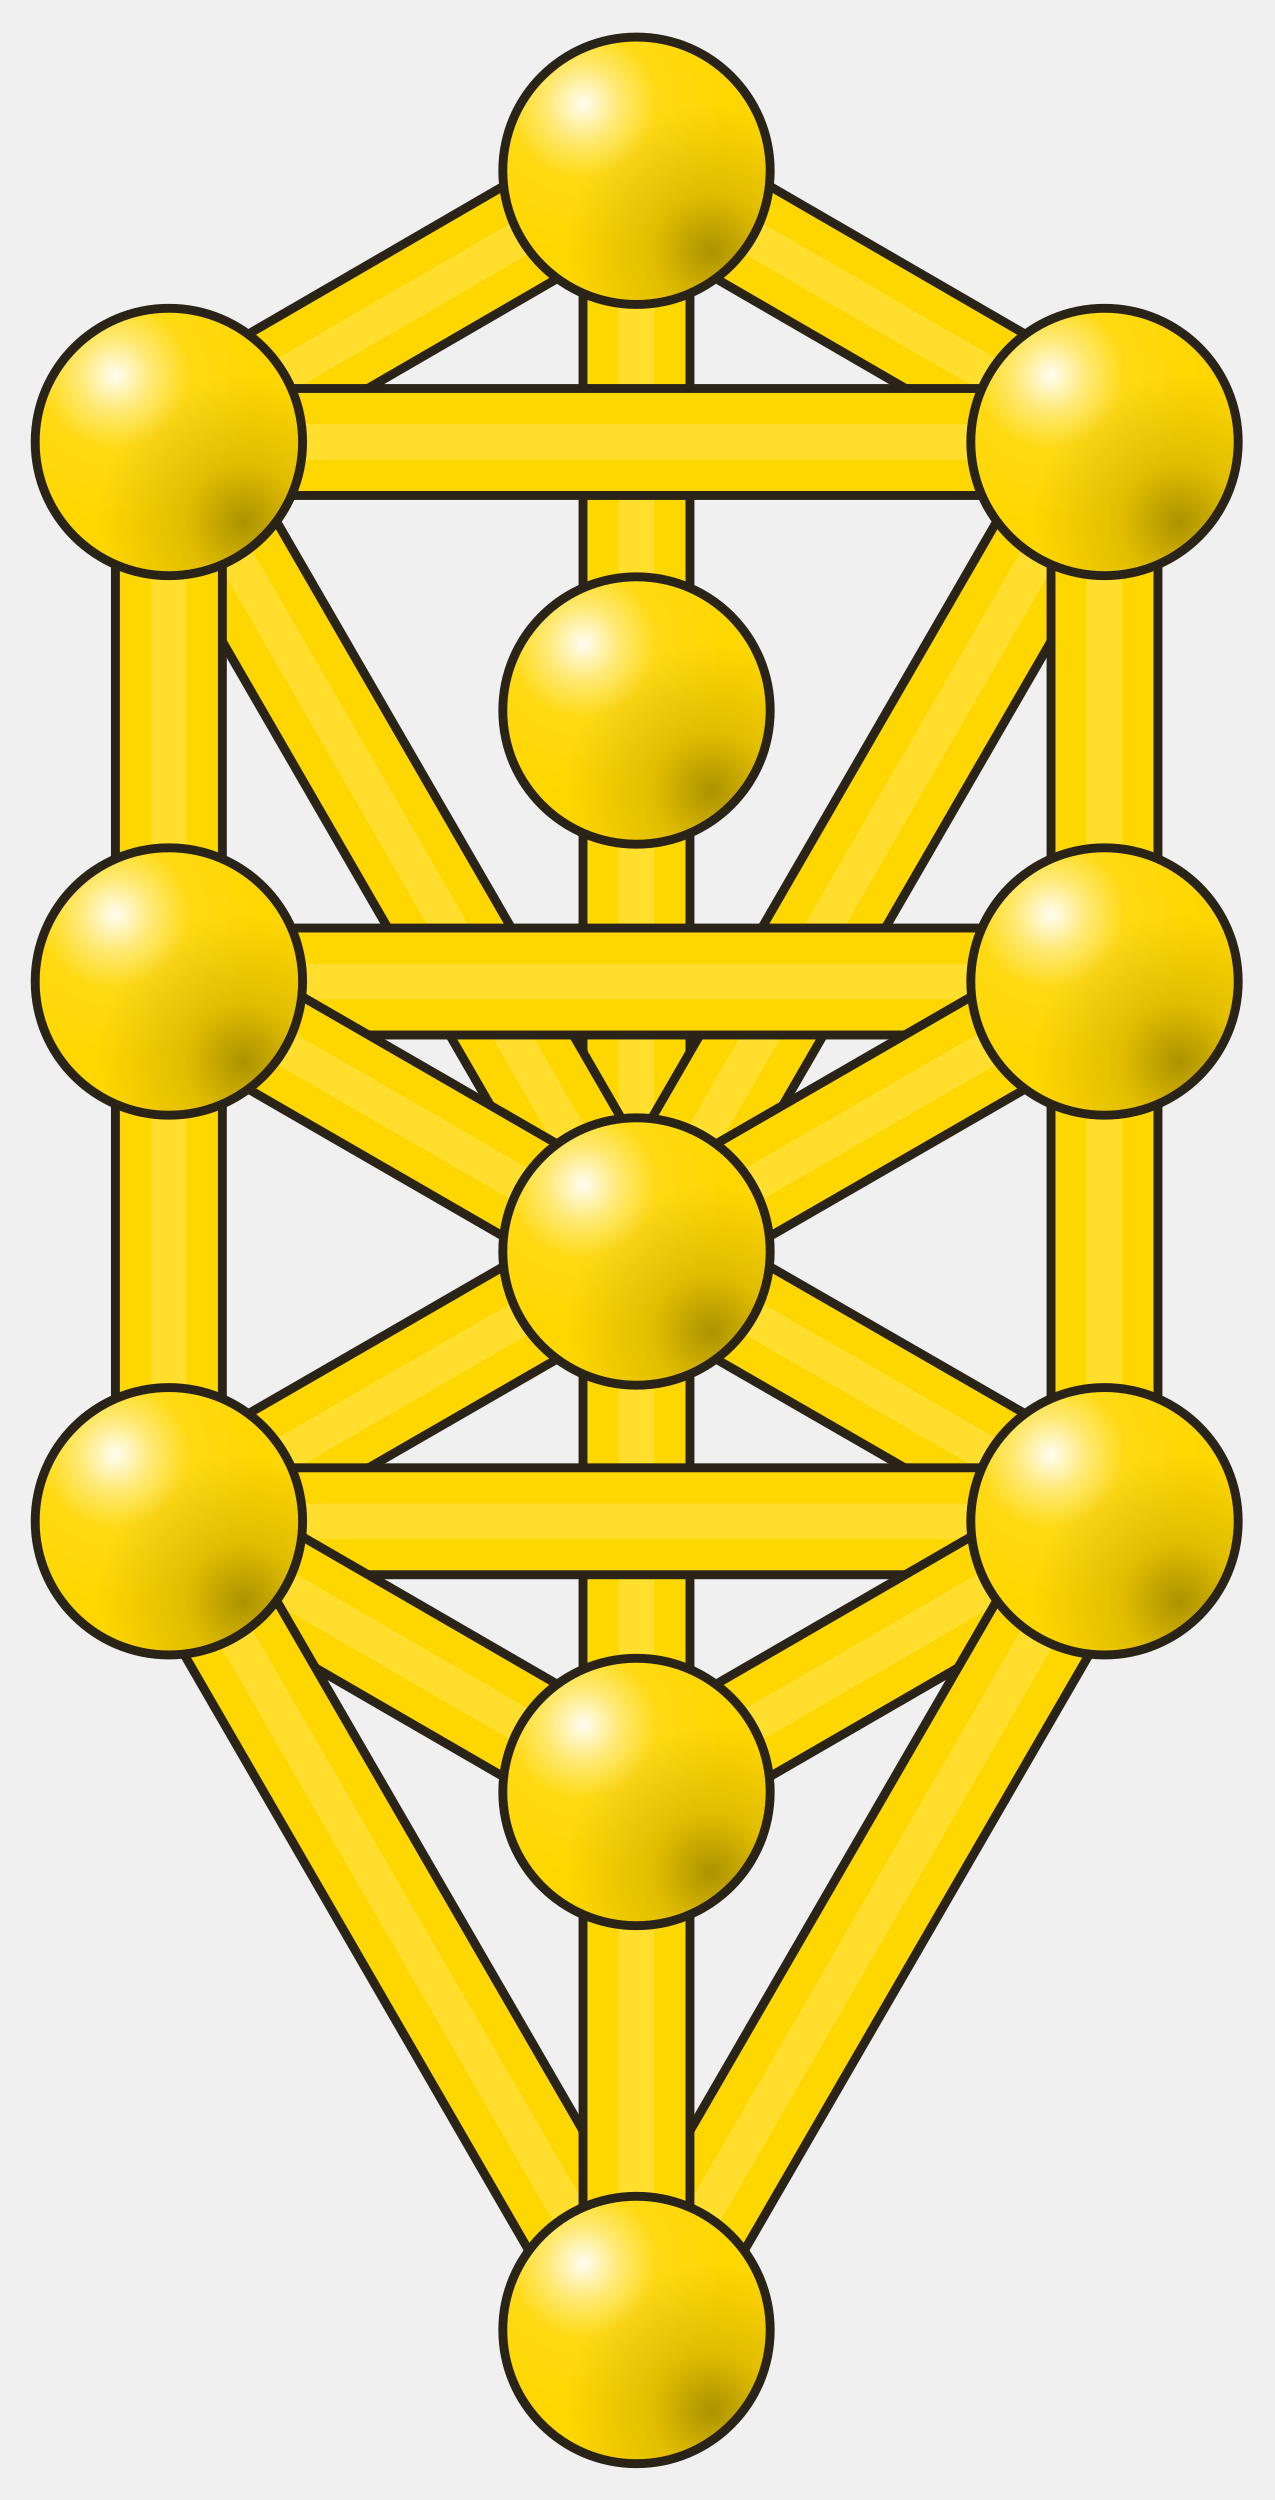
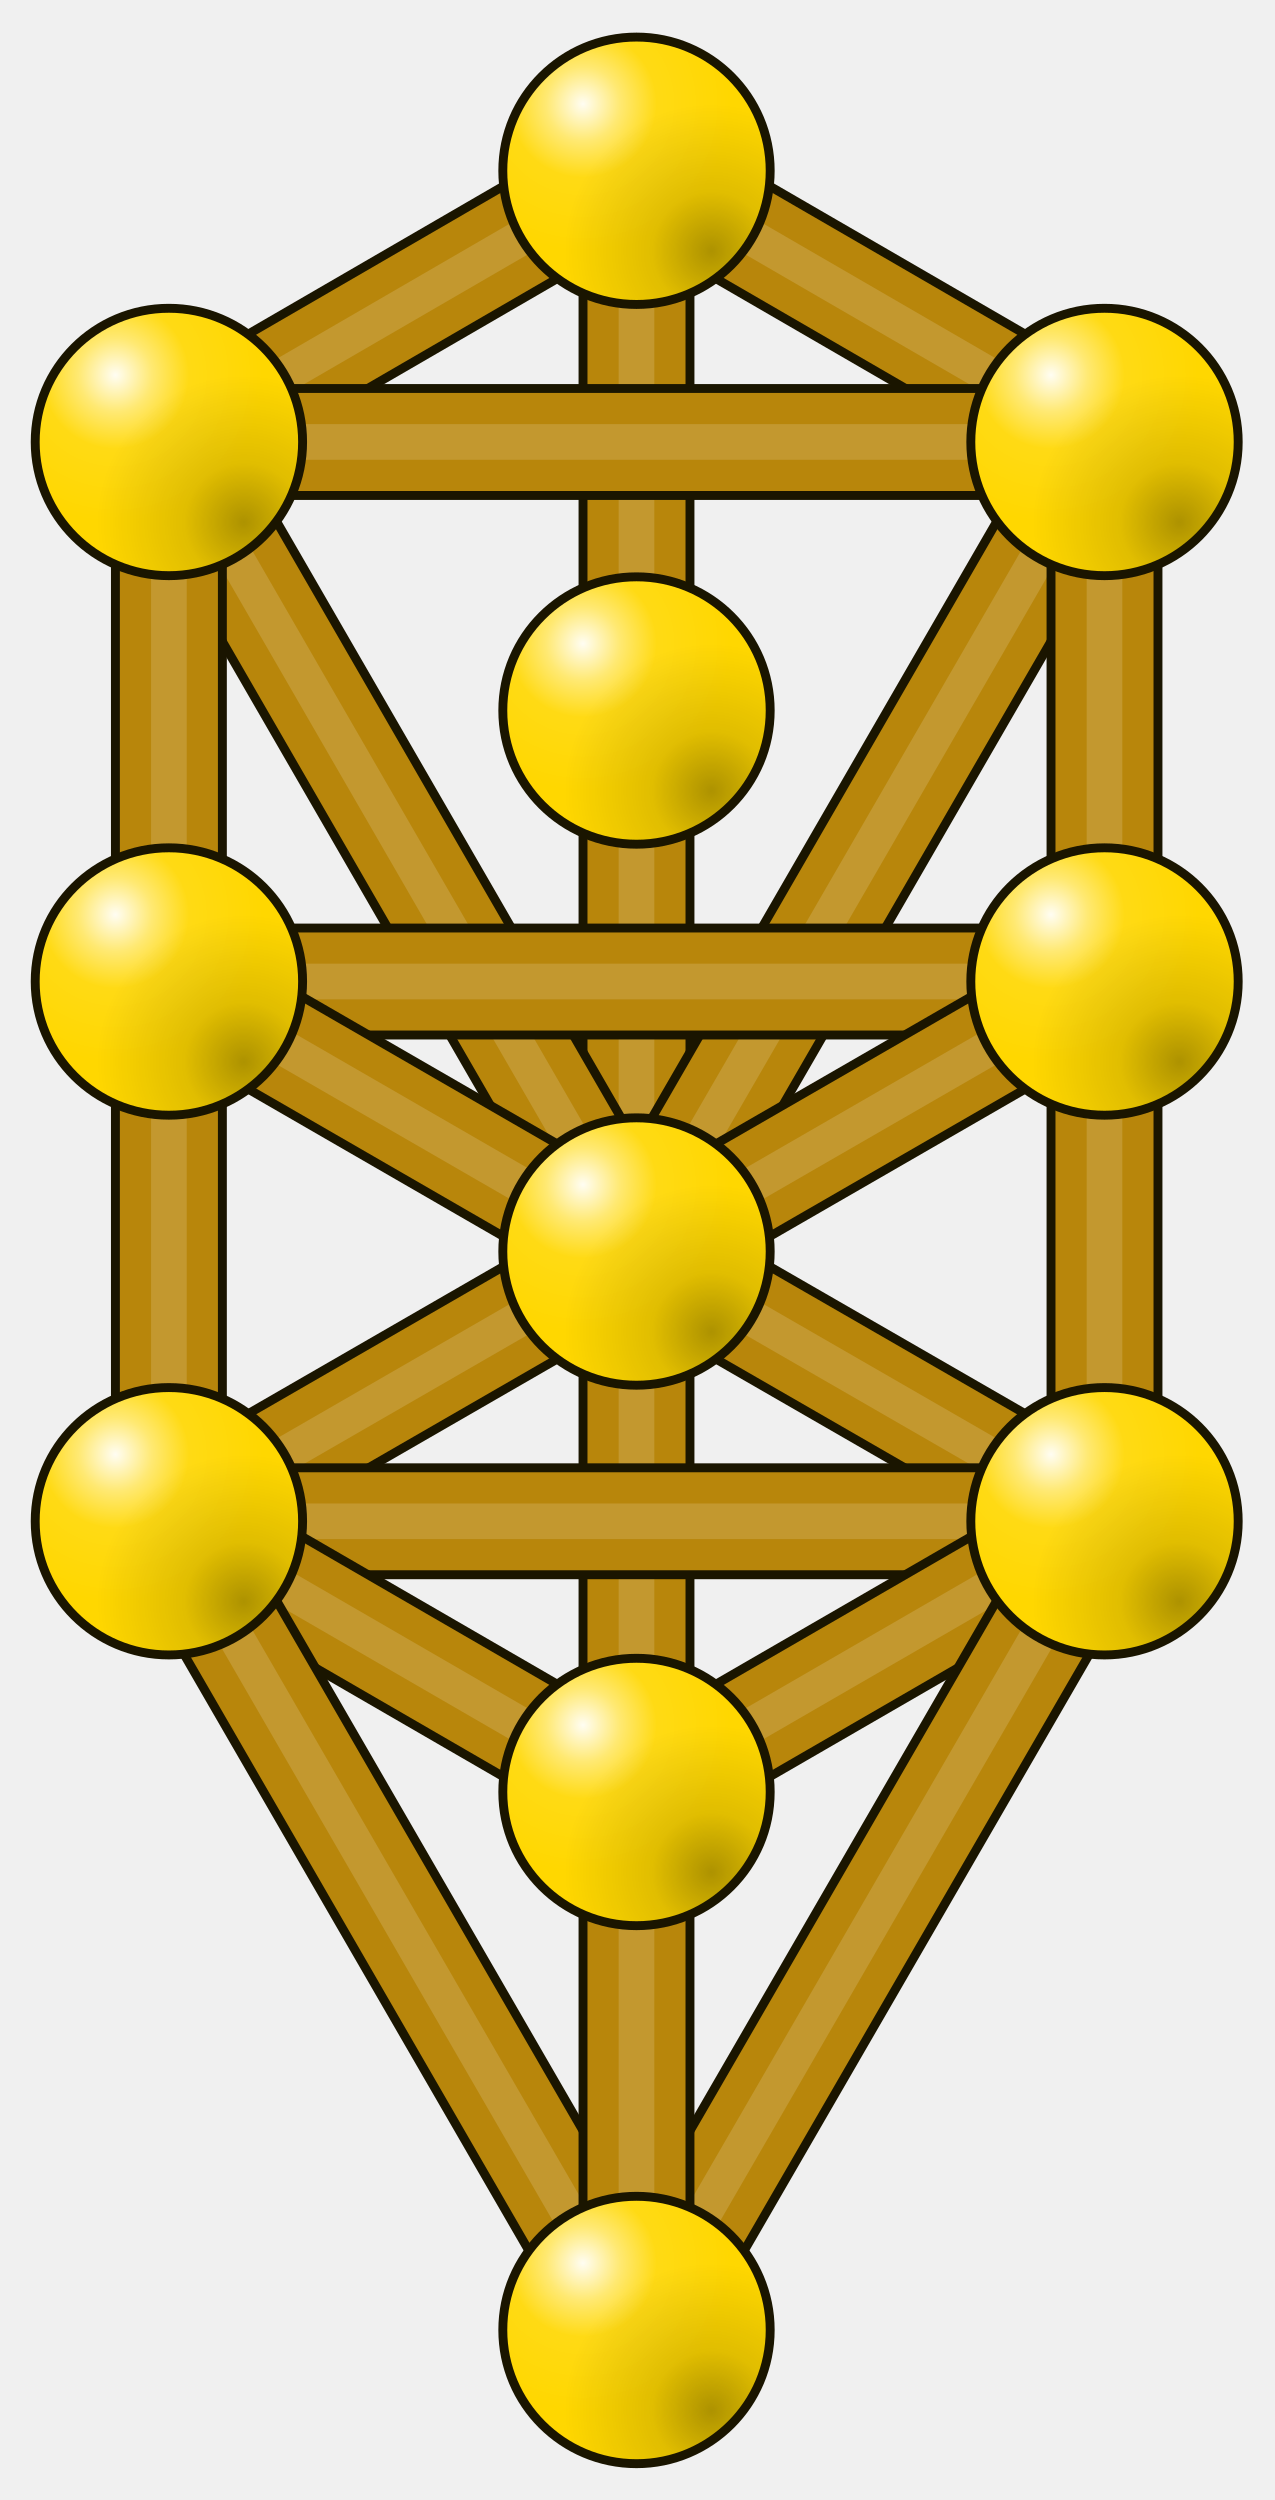
<svg xmlns="http://www.w3.org/2000/svg" viewBox="0 0 286 561" preserveAspectRatio="xMidYMid meet">
  <defs>
    <filter id="pathDarken">
      <feComponentTransfer>
        <feFuncR type="linear" slope="0.65" />
        <feFuncG type="linear" slope="0.65" />
        <feFuncB type="linear" slope="0.65" />
      </feComponentTransfer>
    </filter>
    <radialGradient id="spec-kether" cx="30%" cy="25%" r="55%" fx="30%" fy="25%">
      <stop offset="0%" stop-color="white" stop-opacity="0.95" />
      <stop offset="25%" stop-color="white" stop-opacity="0.45" />
      <stop offset="50%" stop-color="white" stop-opacity="0.08" />
      <stop offset="100%" stop-color="white" stop-opacity="0" />
    </radialGradient>
    <radialGradient id="shad-kether" cx="78%" cy="80%" r="55%" fx="78%" fy="80%">
      <stop offset="0%" stop-color="black" stop-opacity="0.32" />
      <stop offset="40%" stop-color="black" stop-opacity="0.12" />
      <stop offset="100%" stop-color="black" stop-opacity="0" />
    </radialGradient>
    <clipPath id="clip-kether">
      <circle cx="142.83" cy="38.32" r="30" />
    </clipPath>
    <radialGradient id="spec-chokhmah" cx="30%" cy="25%" r="55%" fx="30%" fy="25%">
      <stop offset="0%" stop-color="white" stop-opacity="0.95" />
      <stop offset="25%" stop-color="white" stop-opacity="0.45" />
      <stop offset="50%" stop-color="white" stop-opacity="0.08" />
      <stop offset="100%" stop-color="white" stop-opacity="0" />
    </radialGradient>
    <radialGradient id="shad-chokhmah" cx="78%" cy="80%" r="55%" fx="78%" fy="80%">
      <stop offset="0%" stop-color="black" stop-opacity="0.32" />
      <stop offset="40%" stop-color="black" stop-opacity="0.12" />
      <stop offset="100%" stop-color="black" stop-opacity="0" />
    </radialGradient>
    <clipPath id="clip-chokhmah">
      <circle cx="247.85" cy="99.18" r="30" />
    </clipPath>
    <radialGradient id="spec-binah" cx="30%" cy="25%" r="55%" fx="30%" fy="25%">
      <stop offset="0%" stop-color="white" stop-opacity="0.95" />
      <stop offset="25%" stop-color="white" stop-opacity="0.45" />
      <stop offset="50%" stop-color="white" stop-opacity="0.08" />
      <stop offset="100%" stop-color="white" stop-opacity="0" />
    </radialGradient>
    <radialGradient id="shad-binah" cx="78%" cy="80%" r="55%" fx="78%" fy="80%">
      <stop offset="0%" stop-color="black" stop-opacity="0.32" />
      <stop offset="40%" stop-color="black" stop-opacity="0.12" />
      <stop offset="100%" stop-color="black" stop-opacity="0" />
    </radialGradient>
    <clipPath id="clip-binah">
      <circle cx="37.9" cy="99.18" r="30" />
    </clipPath>
    <radialGradient id="spec-daath" cx="30%" cy="25%" r="55%" fx="30%" fy="25%">
      <stop offset="0%" stop-color="white" stop-opacity="0.95" />
      <stop offset="25%" stop-color="white" stop-opacity="0.45" />
      <stop offset="50%" stop-color="white" stop-opacity="0.08" />
      <stop offset="100%" stop-color="white" stop-opacity="0" />
    </radialGradient>
    <radialGradient id="shad-daath" cx="78%" cy="80%" r="55%" fx="78%" fy="80%">
      <stop offset="0%" stop-color="black" stop-opacity="0.32" />
      <stop offset="40%" stop-color="black" stop-opacity="0.12" />
      <stop offset="100%" stop-color="black" stop-opacity="0" />
    </radialGradient>
    <clipPath id="clip-daath">
      <circle cx="142.83" cy="159.44" r="30" />
    </clipPath>
    <radialGradient id="spec-chesed" cx="30%" cy="25%" r="55%" fx="30%" fy="25%">
      <stop offset="0%" stop-color="white" stop-opacity="0.95" />
      <stop offset="25%" stop-color="white" stop-opacity="0.45" />
      <stop offset="50%" stop-color="white" stop-opacity="0.08" />
      <stop offset="100%" stop-color="white" stop-opacity="0" />
    </radialGradient>
    <radialGradient id="shad-chesed" cx="78%" cy="80%" r="55%" fx="78%" fy="80%">
      <stop offset="0%" stop-color="black" stop-opacity="0.32" />
      <stop offset="40%" stop-color="black" stop-opacity="0.12" />
      <stop offset="100%" stop-color="black" stop-opacity="0" />
    </radialGradient>
    <clipPath id="clip-chesed">
      <circle cx="247.85" cy="220.25" r="30" />
    </clipPath>
    <radialGradient id="spec-geburah" cx="30%" cy="25%" r="55%" fx="30%" fy="25%">
      <stop offset="0%" stop-color="white" stop-opacity="0.95" />
      <stop offset="25%" stop-color="white" stop-opacity="0.45" />
      <stop offset="50%" stop-color="white" stop-opacity="0.08" />
      <stop offset="100%" stop-color="white" stop-opacity="0" />
    </radialGradient>
    <radialGradient id="shad-geburah" cx="78%" cy="80%" r="55%" fx="78%" fy="80%">
      <stop offset="0%" stop-color="black" stop-opacity="0.32" />
      <stop offset="40%" stop-color="black" stop-opacity="0.12" />
      <stop offset="100%" stop-color="black" stop-opacity="0" />
    </radialGradient>
    <clipPath id="clip-geburah">
      <circle cx="37.9" cy="220.25" r="30" />
    </clipPath>
    <radialGradient id="spec-tiphareth" cx="30%" cy="25%" r="55%" fx="30%" fy="25%">
      <stop offset="0%" stop-color="white" stop-opacity="0.95" />
      <stop offset="25%" stop-color="white" stop-opacity="0.45" />
      <stop offset="50%" stop-color="white" stop-opacity="0.08" />
      <stop offset="100%" stop-color="white" stop-opacity="0" />
    </radialGradient>
    <radialGradient id="shad-tiphareth" cx="78%" cy="80%" r="55%" fx="78%" fy="80%">
      <stop offset="0%" stop-color="black" stop-opacity="0.32" />
      <stop offset="40%" stop-color="black" stop-opacity="0.12" />
      <stop offset="100%" stop-color="black" stop-opacity="0" />
    </radialGradient>
    <clipPath id="clip-tiphareth">
      <circle cx="142.83" cy="280.84" r="30" />
    </clipPath>
    <radialGradient id="spec-netzach" cx="30%" cy="25%" r="55%" fx="30%" fy="25%">
      <stop offset="0%" stop-color="white" stop-opacity="0.95" />
      <stop offset="25%" stop-color="white" stop-opacity="0.45" />
      <stop offset="50%" stop-color="white" stop-opacity="0.08" />
      <stop offset="100%" stop-color="white" stop-opacity="0" />
    </radialGradient>
    <radialGradient id="shad-netzach" cx="78%" cy="80%" r="55%" fx="78%" fy="80%">
      <stop offset="0%" stop-color="black" stop-opacity="0.32" />
      <stop offset="40%" stop-color="black" stop-opacity="0.12" />
      <stop offset="100%" stop-color="black" stop-opacity="0" />
    </radialGradient>
    <clipPath id="clip-netzach">
      <circle cx="247.85" cy="341.37" r="30" />
    </clipPath>
    <radialGradient id="spec-hod" cx="30%" cy="25%" r="55%" fx="30%" fy="25%">
      <stop offset="0%" stop-color="white" stop-opacity="0.95" />
      <stop offset="25%" stop-color="white" stop-opacity="0.45" />
      <stop offset="50%" stop-color="white" stop-opacity="0.08" />
      <stop offset="100%" stop-color="white" stop-opacity="0" />
    </radialGradient>
    <radialGradient id="shad-hod" cx="78%" cy="80%" r="55%" fx="78%" fy="80%">
      <stop offset="0%" stop-color="black" stop-opacity="0.32" />
      <stop offset="40%" stop-color="black" stop-opacity="0.12" />
      <stop offset="100%" stop-color="black" stop-opacity="0" />
    </radialGradient>
    <clipPath id="clip-hod">
      <circle cx="37.9" cy="341.37" r="30" />
    </clipPath>
    <radialGradient id="spec-yesod" cx="30%" cy="25%" r="55%" fx="30%" fy="25%">
      <stop offset="0%" stop-color="white" stop-opacity="0.95" />
      <stop offset="25%" stop-color="white" stop-opacity="0.45" />
      <stop offset="50%" stop-color="white" stop-opacity="0.08" />
      <stop offset="100%" stop-color="white" stop-opacity="0" />
    </radialGradient>
    <radialGradient id="shad-yesod" cx="78%" cy="80%" r="55%" fx="78%" fy="80%">
      <stop offset="0%" stop-color="black" stop-opacity="0.32" />
      <stop offset="40%" stop-color="black" stop-opacity="0.12" />
      <stop offset="100%" stop-color="black" stop-opacity="0" />
    </radialGradient>
    <clipPath id="clip-yesod">
      <circle cx="142.83" cy="402.12" r="30" />
    </clipPath>
    <radialGradient id="spec-malkuth" cx="30%" cy="25%" r="55%" fx="30%" fy="25%">
      <stop offset="0%" stop-color="white" stop-opacity="0.95" />
      <stop offset="25%" stop-color="white" stop-opacity="0.45" />
      <stop offset="50%" stop-color="white" stop-opacity="0.08" />
      <stop offset="100%" stop-color="white" stop-opacity="0" />
    </radialGradient>
    <radialGradient id="shad-malkuth" cx="78%" cy="80%" r="55%" fx="78%" fy="80%">
      <stop offset="0%" stop-color="black" stop-opacity="0.32" />
      <stop offset="40%" stop-color="black" stop-opacity="0.12" />
      <stop offset="100%" stop-color="black" stop-opacity="0" />
    </radialGradient>
    <clipPath id="clip-malkuth">
      <circle cx="142.83" cy="522.85" r="30" />
    </clipPath>
    <radialGradient id="kether-glow" cx="50%" cy="50%" r="50%">
      <stop offset="0%" stop-color="white" stop-opacity="0.95" />
      <stop offset="45%" stop-color="white" stop-opacity="0.6" />
      <stop offset="80%" stop-color="white" stop-opacity="0.15" />
      <stop offset="100%" stop-color="white" stop-opacity="0" />
    </radialGradient>
    <linearGradient id="kether-facet" x1="0" y1="0" x2="0" y2="1">
      <stop offset="0%" stop-color="white" stop-opacity="0.9" />
      <stop offset="50%" stop-color="white" stop-opacity="0.5" />
      <stop offset="100%" stop-color="white" stop-opacity="0.1" />
    </linearGradient>
    <radialGradient id="kether-rim" cx="50%" cy="50%" r="75%">
      <stop offset="60%" stop-color="black" stop-opacity="0" />
      <stop offset="100%" stop-color="black" stop-opacity="0.18" />
    </radialGradient>
  </defs>
  <g id="paths">
-     <line x1="142.83" y1="38.32" x2="247.85" y2="99.18" stroke="#2a2418" stroke-width="26" stroke-linecap="round" />
-     <line x1="142.83" y1="38.32" x2="247.85" y2="99.18" stroke="#ffd700" stroke-width="22" stroke-linecap="round" />
-     <line x1="142.83" y1="38.32" x2="247.85" y2="99.18" stroke="white" stroke-opacity="0.18" stroke-width="8" stroke-linecap="round" />
-     <line x1="142.83" y1="38.32" x2="37.9" y2="99.18" stroke="#2a2418" stroke-width="26" stroke-linecap="round" />
-     <line x1="142.83" y1="38.32" x2="37.9" y2="99.18" stroke="#ffd700" stroke-width="22" stroke-linecap="round" />
-     <line x1="142.83" y1="38.32" x2="37.9" y2="99.18" stroke="white" stroke-opacity="0.18" stroke-width="8" stroke-linecap="round" />
-     <line x1="142.83" y1="38.32" x2="142.83" y2="280.84" stroke="#2a2418" stroke-width="26" stroke-linecap="round" />
-     <line x1="142.83" y1="38.32" x2="142.83" y2="280.84" stroke="#ffd700" stroke-width="22" stroke-linecap="round" />
-     <line x1="142.83" y1="38.32" x2="142.83" y2="280.84" stroke="white" stroke-opacity="0.18" stroke-width="8" stroke-linecap="round" />
-     <line x1="247.85" y1="99.18" x2="37.9" y2="99.18" stroke="#2a2418" stroke-width="26" stroke-linecap="round" />
-     <line x1="247.85" y1="99.18" x2="37.9" y2="99.18" stroke="#ffd700" stroke-width="22" stroke-linecap="round" />
-     <line x1="247.85" y1="99.18" x2="37.9" y2="99.18" stroke="white" stroke-opacity="0.18" stroke-width="8" stroke-linecap="round" />
-     <line x1="247.85" y1="99.18" x2="142.83" y2="280.84" stroke="#2a2418" stroke-width="26" stroke-linecap="round" />
-     <line x1="247.85" y1="99.18" x2="142.83" y2="280.84" stroke="#ffd700" stroke-width="22" stroke-linecap="round" />
-     <line x1="247.85" y1="99.18" x2="142.83" y2="280.84" stroke="white" stroke-opacity="0.18" stroke-width="8" stroke-linecap="round" />
-     <line x1="247.85" y1="99.18" x2="247.85" y2="220.25" stroke="#2a2418" stroke-width="26" stroke-linecap="round" />
-     <line x1="247.85" y1="99.18" x2="247.85" y2="220.25" stroke="#ffd700" stroke-width="22" stroke-linecap="round" />
-     <line x1="247.85" y1="99.18" x2="247.85" y2="220.25" stroke="white" stroke-opacity="0.18" stroke-width="8" stroke-linecap="round" />
-     <line x1="37.9" y1="99.18" x2="142.83" y2="280.84" stroke="#2a2418" stroke-width="26" stroke-linecap="round" />
-     <line x1="37.9" y1="99.18" x2="142.83" y2="280.84" stroke="#ffd700" stroke-width="22" stroke-linecap="round" />
-     <line x1="37.9" y1="99.18" x2="142.83" y2="280.84" stroke="white" stroke-opacity="0.18" stroke-width="8" stroke-linecap="round" />
-     <line x1="37.9" y1="99.18" x2="37.9" y2="220.25" stroke="#2a2418" stroke-width="26" stroke-linecap="round" />
-     <line x1="37.9" y1="99.18" x2="37.9" y2="220.25" stroke="#ffd700" stroke-width="22" stroke-linecap="round" />
-     <line x1="37.9" y1="99.18" x2="37.9" y2="220.25" stroke="white" stroke-opacity="0.18" stroke-width="8" stroke-linecap="round" />
-     <line x1="247.85" y1="220.25" x2="37.9" y2="220.25" stroke="#2a2418" stroke-width="26" stroke-linecap="round" />
-     <line x1="247.85" y1="220.25" x2="37.9" y2="220.25" stroke="#ffd700" stroke-width="22" stroke-linecap="round" />
-     <line x1="247.85" y1="220.25" x2="37.9" y2="220.25" stroke="white" stroke-opacity="0.18" stroke-width="8" stroke-linecap="round" />
-     <line x1="247.85" y1="220.25" x2="142.83" y2="280.84" stroke="#2a2418" stroke-width="26" stroke-linecap="round" />
-     <line x1="247.85" y1="220.25" x2="142.83" y2="280.84" stroke="#ffd700" stroke-width="22" stroke-linecap="round" />
-     <line x1="247.85" y1="220.25" x2="142.83" y2="280.84" stroke="white" stroke-opacity="0.18" stroke-width="8" stroke-linecap="round" />
-     <line x1="247.85" y1="220.25" x2="247.85" y2="341.37" stroke="#2a2418" stroke-width="26" stroke-linecap="round" />
-     <line x1="247.85" y1="220.25" x2="247.85" y2="341.37" stroke="#ffd700" stroke-width="22" stroke-linecap="round" />
-     <line x1="247.85" y1="220.25" x2="247.85" y2="341.37" stroke="white" stroke-opacity="0.18" stroke-width="8" stroke-linecap="round" />
-     <line x1="37.9" y1="220.25" x2="142.83" y2="280.84" stroke="#2a2418" stroke-width="26" stroke-linecap="round" />
-     <line x1="37.9" y1="220.25" x2="142.83" y2="280.84" stroke="#ffd700" stroke-width="22" stroke-linecap="round" />
-     <line x1="37.9" y1="220.25" x2="142.83" y2="280.84" stroke="white" stroke-opacity="0.18" stroke-width="8" stroke-linecap="round" />
-     <line x1="37.9" y1="220.25" x2="37.9" y2="341.37" stroke="#2a2418" stroke-width="26" stroke-linecap="round" />
-     <line x1="37.9" y1="220.25" x2="37.9" y2="341.37" stroke="#ffd700" stroke-width="22" stroke-linecap="round" />
-     <line x1="37.9" y1="220.25" x2="37.9" y2="341.37" stroke="white" stroke-opacity="0.18" stroke-width="8" stroke-linecap="round" />
-     <line x1="142.83" y1="280.84" x2="247.85" y2="341.37" stroke="#2a2418" stroke-width="26" stroke-linecap="round" />
-     <line x1="142.83" y1="280.84" x2="247.85" y2="341.37" stroke="#ffd700" stroke-width="22" stroke-linecap="round" />
-     <line x1="142.83" y1="280.84" x2="247.85" y2="341.37" stroke="white" stroke-opacity="0.18" stroke-width="8" stroke-linecap="round" />
-     <line x1="142.83" y1="280.84" x2="142.83" y2="402.12" stroke="#2a2418" stroke-width="26" stroke-linecap="round" />
-     <line x1="142.83" y1="280.84" x2="142.83" y2="402.12" stroke="#ffd700" stroke-width="22" stroke-linecap="round" />
-     <line x1="142.83" y1="280.84" x2="142.83" y2="402.12" stroke="white" stroke-opacity="0.18" stroke-width="8" stroke-linecap="round" />
-     <line x1="142.83" y1="280.84" x2="37.9" y2="341.37" stroke="#2a2418" stroke-width="26" stroke-linecap="round" />
-     <line x1="142.83" y1="280.84" x2="37.9" y2="341.37" stroke="#ffd700" stroke-width="22" stroke-linecap="round" />
-     <line x1="142.83" y1="280.84" x2="37.9" y2="341.37" stroke="white" stroke-opacity="0.18" stroke-width="8" stroke-linecap="round" />
-     <line x1="247.85" y1="341.37" x2="37.9" y2="341.37" stroke="#2a2418" stroke-width="26" stroke-linecap="round" />
-     <line x1="247.85" y1="341.37" x2="37.9" y2="341.37" stroke="#ffd700" stroke-width="22" stroke-linecap="round" />
-     <line x1="247.85" y1="341.37" x2="37.9" y2="341.37" stroke="white" stroke-opacity="0.18" stroke-width="8" stroke-linecap="round" />
-     <line x1="247.85" y1="341.37" x2="142.83" y2="402.12" stroke="#2a2418" stroke-width="26" stroke-linecap="round" />
-     <line x1="247.85" y1="341.37" x2="142.83" y2="402.12" stroke="#ffd700" stroke-width="22" stroke-linecap="round" />
-     <line x1="247.85" y1="341.37" x2="142.83" y2="402.12" stroke="white" stroke-opacity="0.18" stroke-width="8" stroke-linecap="round" />
-     <line x1="247.85" y1="341.37" x2="142.83" y2="522.85" stroke="#2a2418" stroke-width="26" stroke-linecap="round" />
-     <line x1="247.85" y1="341.37" x2="142.83" y2="522.85" stroke="#ffd700" stroke-width="22" stroke-linecap="round" />
-     <line x1="247.85" y1="341.37" x2="142.83" y2="522.85" stroke="white" stroke-opacity="0.18" stroke-width="8" stroke-linecap="round" />
-     <line x1="37.9" y1="341.37" x2="142.83" y2="402.12" stroke="#2a2418" stroke-width="26" stroke-linecap="round" />
-     <line x1="37.9" y1="341.37" x2="142.83" y2="402.12" stroke="#ffd700" stroke-width="22" stroke-linecap="round" />
-     <line x1="37.9" y1="341.37" x2="142.83" y2="402.12" stroke="white" stroke-opacity="0.18" stroke-width="8" stroke-linecap="round" />
-     <line x1="37.9" y1="341.37" x2="142.83" y2="522.85" stroke="#2a2418" stroke-width="26" stroke-linecap="round" />
-     <line x1="37.9" y1="341.37" x2="142.83" y2="522.85" stroke="#ffd700" stroke-width="22" stroke-linecap="round" />
-     <line x1="37.9" y1="341.37" x2="142.83" y2="522.85" stroke="white" stroke-opacity="0.18" stroke-width="8" stroke-linecap="round" />
-     <line x1="142.83" y1="402.12" x2="142.83" y2="522.85" stroke="#2a2418" stroke-width="26" stroke-linecap="round" />
-     <line x1="142.83" y1="402.12" x2="142.83" y2="522.85" stroke="#ffd700" stroke-width="22" stroke-linecap="round" />
-     <line x1="142.83" y1="402.12" x2="142.83" y2="522.85" stroke="white" stroke-opacity="0.18" stroke-width="8" stroke-linecap="round" />
+     <line x1="142.83" y1="38.32" x2="247.85" y2="99.18" stroke="#1a1500" stroke-width="26" stroke-linecap="round" />
+     <line x1="142.83" y1="38.32" x2="247.85" y2="99.18" stroke="#b8860b" stroke-width="22" stroke-linecap="round" />
+     <line x1="142.83" y1="38.32" x2="247.85" y2="99.18" stroke="white" stroke-opacity="0.15" stroke-width="8" stroke-linecap="round" />
+     <line x1="142.83" y1="38.32" x2="37.9" y2="99.18" stroke="#1a1500" stroke-width="26" stroke-linecap="round" />
+     <line x1="142.83" y1="38.32" x2="37.9" y2="99.18" stroke="#b8860b" stroke-width="22" stroke-linecap="round" />
+     <line x1="142.83" y1="38.32" x2="37.9" y2="99.18" stroke="white" stroke-opacity="0.15" stroke-width="8" stroke-linecap="round" />
+     <line x1="142.83" y1="38.32" x2="142.83" y2="280.84" stroke="#1a1500" stroke-width="26" stroke-linecap="round" />
+     <line x1="142.83" y1="38.32" x2="142.83" y2="280.84" stroke="#b8860b" stroke-width="22" stroke-linecap="round" />
+     <line x1="142.83" y1="38.32" x2="142.83" y2="280.84" stroke="white" stroke-opacity="0.15" stroke-width="8" stroke-linecap="round" />
+     <line x1="247.85" y1="99.18" x2="37.9" y2="99.18" stroke="#1a1500" stroke-width="26" stroke-linecap="round" />
+     <line x1="247.85" y1="99.18" x2="37.9" y2="99.18" stroke="#b8860b" stroke-width="22" stroke-linecap="round" />
+     <line x1="247.85" y1="99.18" x2="37.9" y2="99.18" stroke="white" stroke-opacity="0.15" stroke-width="8" stroke-linecap="round" />
+     <line x1="247.85" y1="99.18" x2="142.83" y2="280.84" stroke="#1a1500" stroke-width="26" stroke-linecap="round" />
+     <line x1="247.85" y1="99.18" x2="142.83" y2="280.84" stroke="#b8860b" stroke-width="22" stroke-linecap="round" />
+     <line x1="247.85" y1="99.18" x2="142.83" y2="280.84" stroke="white" stroke-opacity="0.15" stroke-width="8" stroke-linecap="round" />
+     <line x1="247.85" y1="99.18" x2="247.85" y2="220.25" stroke="#1a1500" stroke-width="26" stroke-linecap="round" />
+     <line x1="247.85" y1="99.18" x2="247.85" y2="220.25" stroke="#b8860b" stroke-width="22" stroke-linecap="round" />
+     <line x1="247.85" y1="99.18" x2="247.85" y2="220.25" stroke="white" stroke-opacity="0.15" stroke-width="8" stroke-linecap="round" />
+     <line x1="37.9" y1="99.18" x2="142.83" y2="280.84" stroke="#1a1500" stroke-width="26" stroke-linecap="round" />
+     <line x1="37.9" y1="99.18" x2="142.83" y2="280.84" stroke="#b8860b" stroke-width="22" stroke-linecap="round" />
+     <line x1="37.9" y1="99.18" x2="142.83" y2="280.84" stroke="white" stroke-opacity="0.15" stroke-width="8" stroke-linecap="round" />
+     <line x1="37.9" y1="99.18" x2="37.9" y2="220.25" stroke="#1a1500" stroke-width="26" stroke-linecap="round" />
+     <line x1="37.9" y1="99.18" x2="37.9" y2="220.25" stroke="#b8860b" stroke-width="22" stroke-linecap="round" />
+     <line x1="37.9" y1="99.18" x2="37.9" y2="220.25" stroke="white" stroke-opacity="0.15" stroke-width="8" stroke-linecap="round" />
+     <line x1="247.85" y1="220.25" x2="37.9" y2="220.25" stroke="#1a1500" stroke-width="26" stroke-linecap="round" />
+     <line x1="247.85" y1="220.25" x2="37.9" y2="220.25" stroke="#b8860b" stroke-width="22" stroke-linecap="round" />
+     <line x1="247.85" y1="220.25" x2="37.9" y2="220.25" stroke="white" stroke-opacity="0.15" stroke-width="8" stroke-linecap="round" />
+     <line x1="247.85" y1="220.25" x2="142.83" y2="280.84" stroke="#1a1500" stroke-width="26" stroke-linecap="round" />
+     <line x1="247.85" y1="220.25" x2="142.83" y2="280.84" stroke="#b8860b" stroke-width="22" stroke-linecap="round" />
+     <line x1="247.85" y1="220.25" x2="142.83" y2="280.84" stroke="white" stroke-opacity="0.15" stroke-width="8" stroke-linecap="round" />
+     <line x1="247.85" y1="220.25" x2="247.85" y2="341.37" stroke="#1a1500" stroke-width="26" stroke-linecap="round" />
+     <line x1="247.85" y1="220.25" x2="247.85" y2="341.37" stroke="#b8860b" stroke-width="22" stroke-linecap="round" />
+     <line x1="247.85" y1="220.25" x2="247.85" y2="341.37" stroke="white" stroke-opacity="0.15" stroke-width="8" stroke-linecap="round" />
+     <line x1="37.9" y1="220.25" x2="142.83" y2="280.84" stroke="#1a1500" stroke-width="26" stroke-linecap="round" />
+     <line x1="37.9" y1="220.25" x2="142.83" y2="280.84" stroke="#b8860b" stroke-width="22" stroke-linecap="round" />
+     <line x1="37.9" y1="220.25" x2="142.83" y2="280.84" stroke="white" stroke-opacity="0.15" stroke-width="8" stroke-linecap="round" />
+     <line x1="37.9" y1="220.25" x2="37.9" y2="341.37" stroke="#1a1500" stroke-width="26" stroke-linecap="round" />
+     <line x1="37.9" y1="220.25" x2="37.9" y2="341.37" stroke="#b8860b" stroke-width="22" stroke-linecap="round" />
+     <line x1="37.9" y1="220.25" x2="37.9" y2="341.37" stroke="white" stroke-opacity="0.15" stroke-width="8" stroke-linecap="round" />
+     <line x1="142.83" y1="280.84" x2="247.85" y2="341.37" stroke="#1a1500" stroke-width="26" stroke-linecap="round" />
+     <line x1="142.83" y1="280.84" x2="247.85" y2="341.37" stroke="#b8860b" stroke-width="22" stroke-linecap="round" />
+     <line x1="142.83" y1="280.84" x2="247.85" y2="341.37" stroke="white" stroke-opacity="0.15" stroke-width="8" stroke-linecap="round" />
+     <line x1="142.83" y1="280.84" x2="142.83" y2="402.12" stroke="#1a1500" stroke-width="26" stroke-linecap="round" />
+     <line x1="142.83" y1="280.84" x2="142.83" y2="402.12" stroke="#b8860b" stroke-width="22" stroke-linecap="round" />
+     <line x1="142.83" y1="280.84" x2="142.83" y2="402.12" stroke="white" stroke-opacity="0.15" stroke-width="8" stroke-linecap="round" />
+     <line x1="142.83" y1="280.84" x2="37.9" y2="341.37" stroke="#1a1500" stroke-width="26" stroke-linecap="round" />
+     <line x1="142.83" y1="280.84" x2="37.9" y2="341.37" stroke="#b8860b" stroke-width="22" stroke-linecap="round" />
+     <line x1="142.83" y1="280.84" x2="37.9" y2="341.37" stroke="white" stroke-opacity="0.15" stroke-width="8" stroke-linecap="round" />
+     <line x1="247.85" y1="341.37" x2="37.9" y2="341.37" stroke="#1a1500" stroke-width="26" stroke-linecap="round" />
+     <line x1="247.85" y1="341.37" x2="37.9" y2="341.37" stroke="#b8860b" stroke-width="22" stroke-linecap="round" />
+     <line x1="247.85" y1="341.37" x2="37.9" y2="341.37" stroke="white" stroke-opacity="0.15" stroke-width="8" stroke-linecap="round" />
+     <line x1="247.85" y1="341.37" x2="142.83" y2="402.12" stroke="#1a1500" stroke-width="26" stroke-linecap="round" />
+     <line x1="247.85" y1="341.37" x2="142.83" y2="402.12" stroke="#b8860b" stroke-width="22" stroke-linecap="round" />
+     <line x1="247.85" y1="341.37" x2="142.83" y2="402.12" stroke="white" stroke-opacity="0.15" stroke-width="8" stroke-linecap="round" />
+     <line x1="247.85" y1="341.37" x2="142.83" y2="522.85" stroke="#1a1500" stroke-width="26" stroke-linecap="round" />
+     <line x1="247.85" y1="341.37" x2="142.83" y2="522.85" stroke="#b8860b" stroke-width="22" stroke-linecap="round" />
+     <line x1="247.85" y1="341.37" x2="142.83" y2="522.85" stroke="white" stroke-opacity="0.15" stroke-width="8" stroke-linecap="round" />
+     <line x1="37.9" y1="341.37" x2="142.83" y2="402.12" stroke="#1a1500" stroke-width="26" stroke-linecap="round" />
+     <line x1="37.9" y1="341.37" x2="142.83" y2="402.12" stroke="#b8860b" stroke-width="22" stroke-linecap="round" />
+     <line x1="37.9" y1="341.37" x2="142.83" y2="402.12" stroke="white" stroke-opacity="0.15" stroke-width="8" stroke-linecap="round" />
+     <line x1="37.9" y1="341.37" x2="142.83" y2="522.85" stroke="#1a1500" stroke-width="26" stroke-linecap="round" />
+     <line x1="37.9" y1="341.37" x2="142.83" y2="522.85" stroke="#b8860b" stroke-width="22" stroke-linecap="round" />
+     <line x1="37.9" y1="341.37" x2="142.83" y2="522.85" stroke="white" stroke-opacity="0.15" stroke-width="8" stroke-linecap="round" />
+     <line x1="142.83" y1="402.12" x2="142.83" y2="522.85" stroke="#1a1500" stroke-width="26" stroke-linecap="round" />
+     <line x1="142.83" y1="402.12" x2="142.83" y2="522.85" stroke="#b8860b" stroke-width="22" stroke-linecap="round" />
+     <line x1="142.83" y1="402.12" x2="142.83" y2="522.85" stroke="white" stroke-opacity="0.15" stroke-width="8" stroke-linecap="round" />
  </g>
  <g id="spheres">
    <g id="sphere-kether" clip-path="url(#clip-kether)">
      <circle cx="142.83" cy="38.32" r="30" fill="#ffd700" />
      <circle cx="142.83" cy="38.32" r="30" fill="url(#spec-kether)" />
      <circle cx="142.83" cy="38.32" r="30" fill="url(#shad-kether)" />
    </g>
-     <circle cx="142.83" cy="38.32" r="30" fill="none" stroke="#2a2418" stroke-width="2" />
+     <circle cx="142.83" cy="38.32" r="30" fill="none" stroke="#1a1500" stroke-width="2" />
    <g id="sphere-chokhmah" clip-path="url(#clip-chokhmah)">
      <circle cx="247.85" cy="99.18" r="30" fill="#ffd700" />
      <circle cx="247.85" cy="99.18" r="30" fill="url(#spec-chokhmah)" />
      <circle cx="247.85" cy="99.18" r="30" fill="url(#shad-chokhmah)" />
    </g>
-     <circle cx="247.85" cy="99.18" r="30" fill="none" stroke="#2a2418" stroke-width="2" />
+     <circle cx="247.85" cy="99.18" r="30" fill="none" stroke="#1a1500" stroke-width="2" />
    <g id="sphere-binah" clip-path="url(#clip-binah)">
      <circle cx="37.9" cy="99.18" r="30" fill="#ffd700" />
      <circle cx="37.9" cy="99.18" r="30" fill="url(#spec-binah)" />
      <circle cx="37.9" cy="99.18" r="30" fill="url(#shad-binah)" />
    </g>
-     <circle cx="37.9" cy="99.18" r="30" fill="none" stroke="#2a2418" stroke-width="2" />
+     <circle cx="37.9" cy="99.18" r="30" fill="none" stroke="#1a1500" stroke-width="2" />
    <g id="sphere-daath" clip-path="url(#clip-daath)">
      <circle cx="142.83" cy="159.44" r="30" fill="#ffd700" />
      <circle cx="142.83" cy="159.44" r="30" fill="url(#spec-daath)" />
      <circle cx="142.83" cy="159.44" r="30" fill="url(#shad-daath)" />
    </g>
-     <circle cx="142.83" cy="159.44" r="30" fill="none" stroke="#2a2418" stroke-width="2" />
+     <circle cx="142.83" cy="159.44" r="30" fill="none" stroke="#1a1500" stroke-width="2" />
    <g id="sphere-chesed" clip-path="url(#clip-chesed)">
      <circle cx="247.85" cy="220.25" r="30" fill="#ffd700" />
      <circle cx="247.85" cy="220.25" r="30" fill="url(#spec-chesed)" />
      <circle cx="247.85" cy="220.25" r="30" fill="url(#shad-chesed)" />
    </g>
-     <circle cx="247.85" cy="220.25" r="30" fill="none" stroke="#2a2418" stroke-width="2" />
+     <circle cx="247.85" cy="220.25" r="30" fill="none" stroke="#1a1500" stroke-width="2" />
    <g id="sphere-geburah" clip-path="url(#clip-geburah)">
      <circle cx="37.9" cy="220.25" r="30" fill="#ffd700" />
      <circle cx="37.9" cy="220.25" r="30" fill="url(#spec-geburah)" />
      <circle cx="37.9" cy="220.25" r="30" fill="url(#shad-geburah)" />
    </g>
-     <circle cx="37.9" cy="220.25" r="30" fill="none" stroke="#2a2418" stroke-width="2" />
+     <circle cx="37.9" cy="220.25" r="30" fill="none" stroke="#1a1500" stroke-width="2" />
    <g id="sphere-tiphareth" clip-path="url(#clip-tiphareth)">
      <circle cx="142.83" cy="280.84" r="30" fill="#ffd700" />
      <circle cx="142.83" cy="280.84" r="30" fill="url(#spec-tiphareth)" />
      <circle cx="142.83" cy="280.84" r="30" fill="url(#shad-tiphareth)" />
    </g>
-     <circle cx="142.83" cy="280.84" r="30" fill="none" stroke="#2a2418" stroke-width="2" />
+     <circle cx="142.83" cy="280.84" r="30" fill="none" stroke="#1a1500" stroke-width="2" />
    <g id="sphere-netzach" clip-path="url(#clip-netzach)">
      <circle cx="247.85" cy="341.37" r="30" fill="#ffd700" />
      <circle cx="247.85" cy="341.37" r="30" fill="url(#spec-netzach)" />
      <circle cx="247.85" cy="341.37" r="30" fill="url(#shad-netzach)" />
    </g>
-     <circle cx="247.85" cy="341.37" r="30" fill="none" stroke="#2a2418" stroke-width="2" />
+     <circle cx="247.85" cy="341.37" r="30" fill="none" stroke="#1a1500" stroke-width="2" />
    <g id="sphere-hod" clip-path="url(#clip-hod)">
      <circle cx="37.9" cy="341.37" r="30" fill="#ffd700" />
      <circle cx="37.9" cy="341.37" r="30" fill="url(#spec-hod)" />
      <circle cx="37.9" cy="341.37" r="30" fill="url(#shad-hod)" />
    </g>
-     <circle cx="37.9" cy="341.37" r="30" fill="none" stroke="#2a2418" stroke-width="2" />
+     <circle cx="37.9" cy="341.37" r="30" fill="none" stroke="#1a1500" stroke-width="2" />
    <g id="sphere-yesod" clip-path="url(#clip-yesod)">
      <circle cx="142.83" cy="402.12" r="30" fill="#ffd700" />
      <circle cx="142.83" cy="402.12" r="30" fill="url(#spec-yesod)" />
      <circle cx="142.83" cy="402.12" r="30" fill="url(#shad-yesod)" />
    </g>
-     <circle cx="142.83" cy="402.12" r="30" fill="none" stroke="#2a2418" stroke-width="2" />
+     <circle cx="142.83" cy="402.12" r="30" fill="none" stroke="#1a1500" stroke-width="2" />
    <g id="sphere-malkuth" clip-path="url(#clip-malkuth)">
      <circle cx="142.83" cy="522.85" r="30" fill="#ffd700" />
      <circle cx="142.83" cy="522.85" r="30" fill="url(#spec-malkuth)" />
      <circle cx="142.83" cy="522.85" r="30" fill="url(#shad-malkuth)" />
    </g>
-     <circle cx="142.83" cy="522.85" r="30" fill="none" stroke="#2a2418" stroke-width="2" />
+     <circle cx="142.83" cy="522.85" r="30" fill="none" stroke="#1a1500" stroke-width="2" />
  </g>
</svg>
